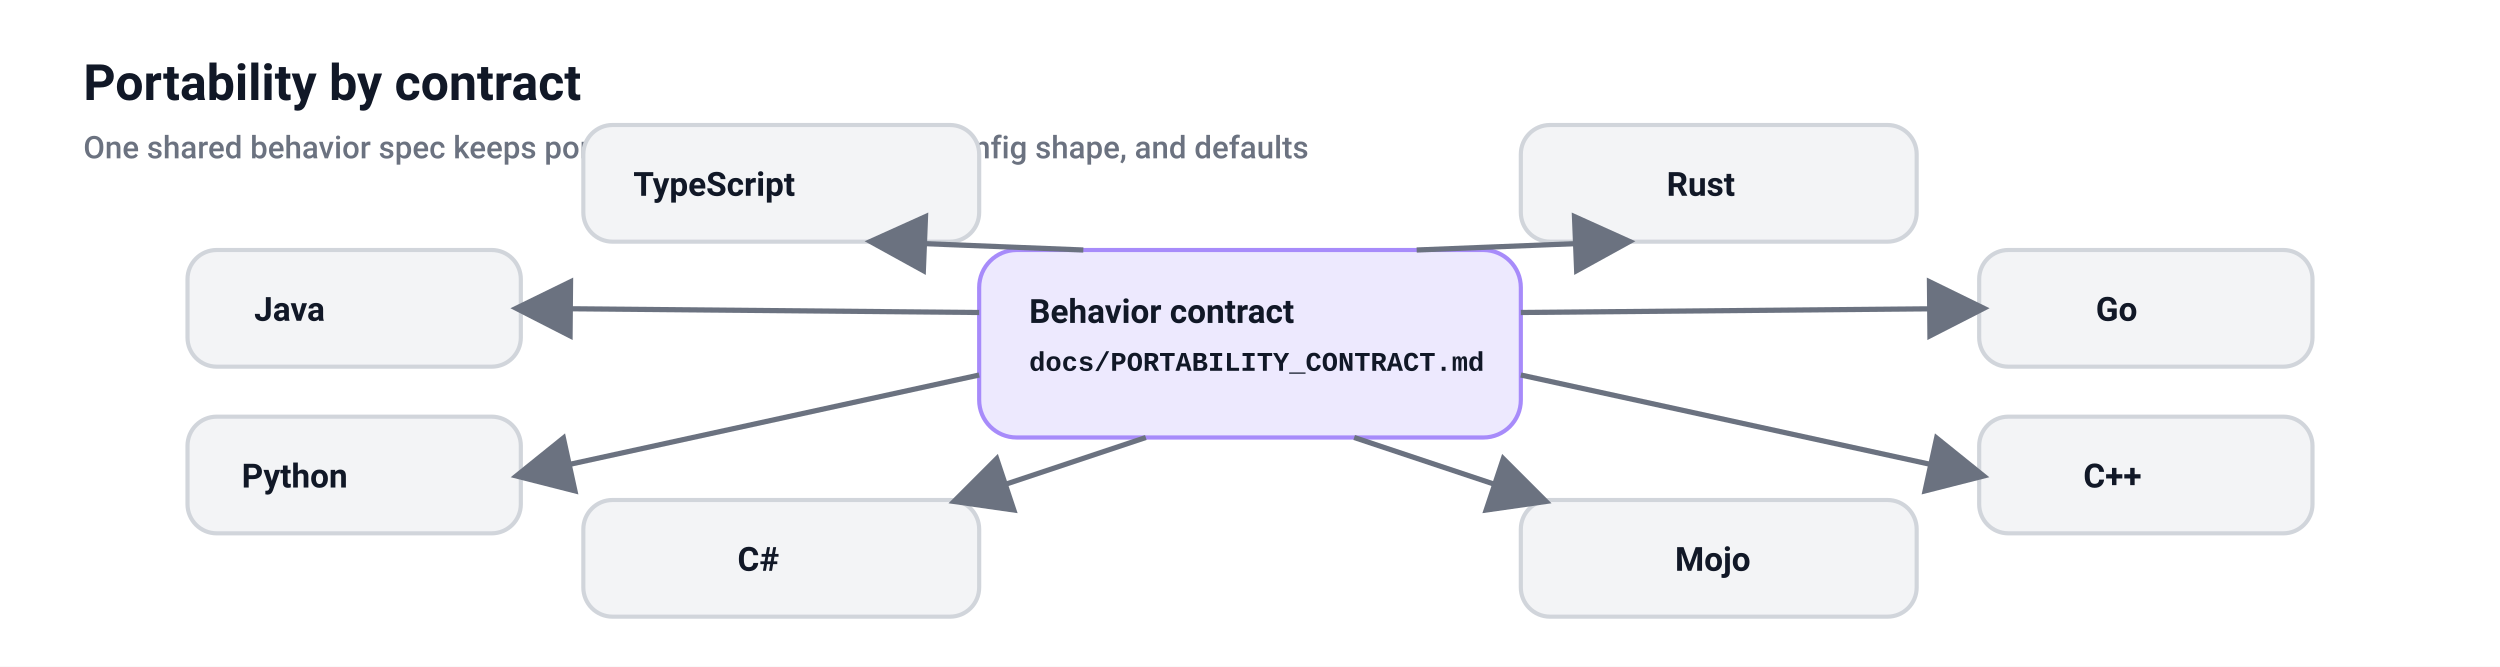
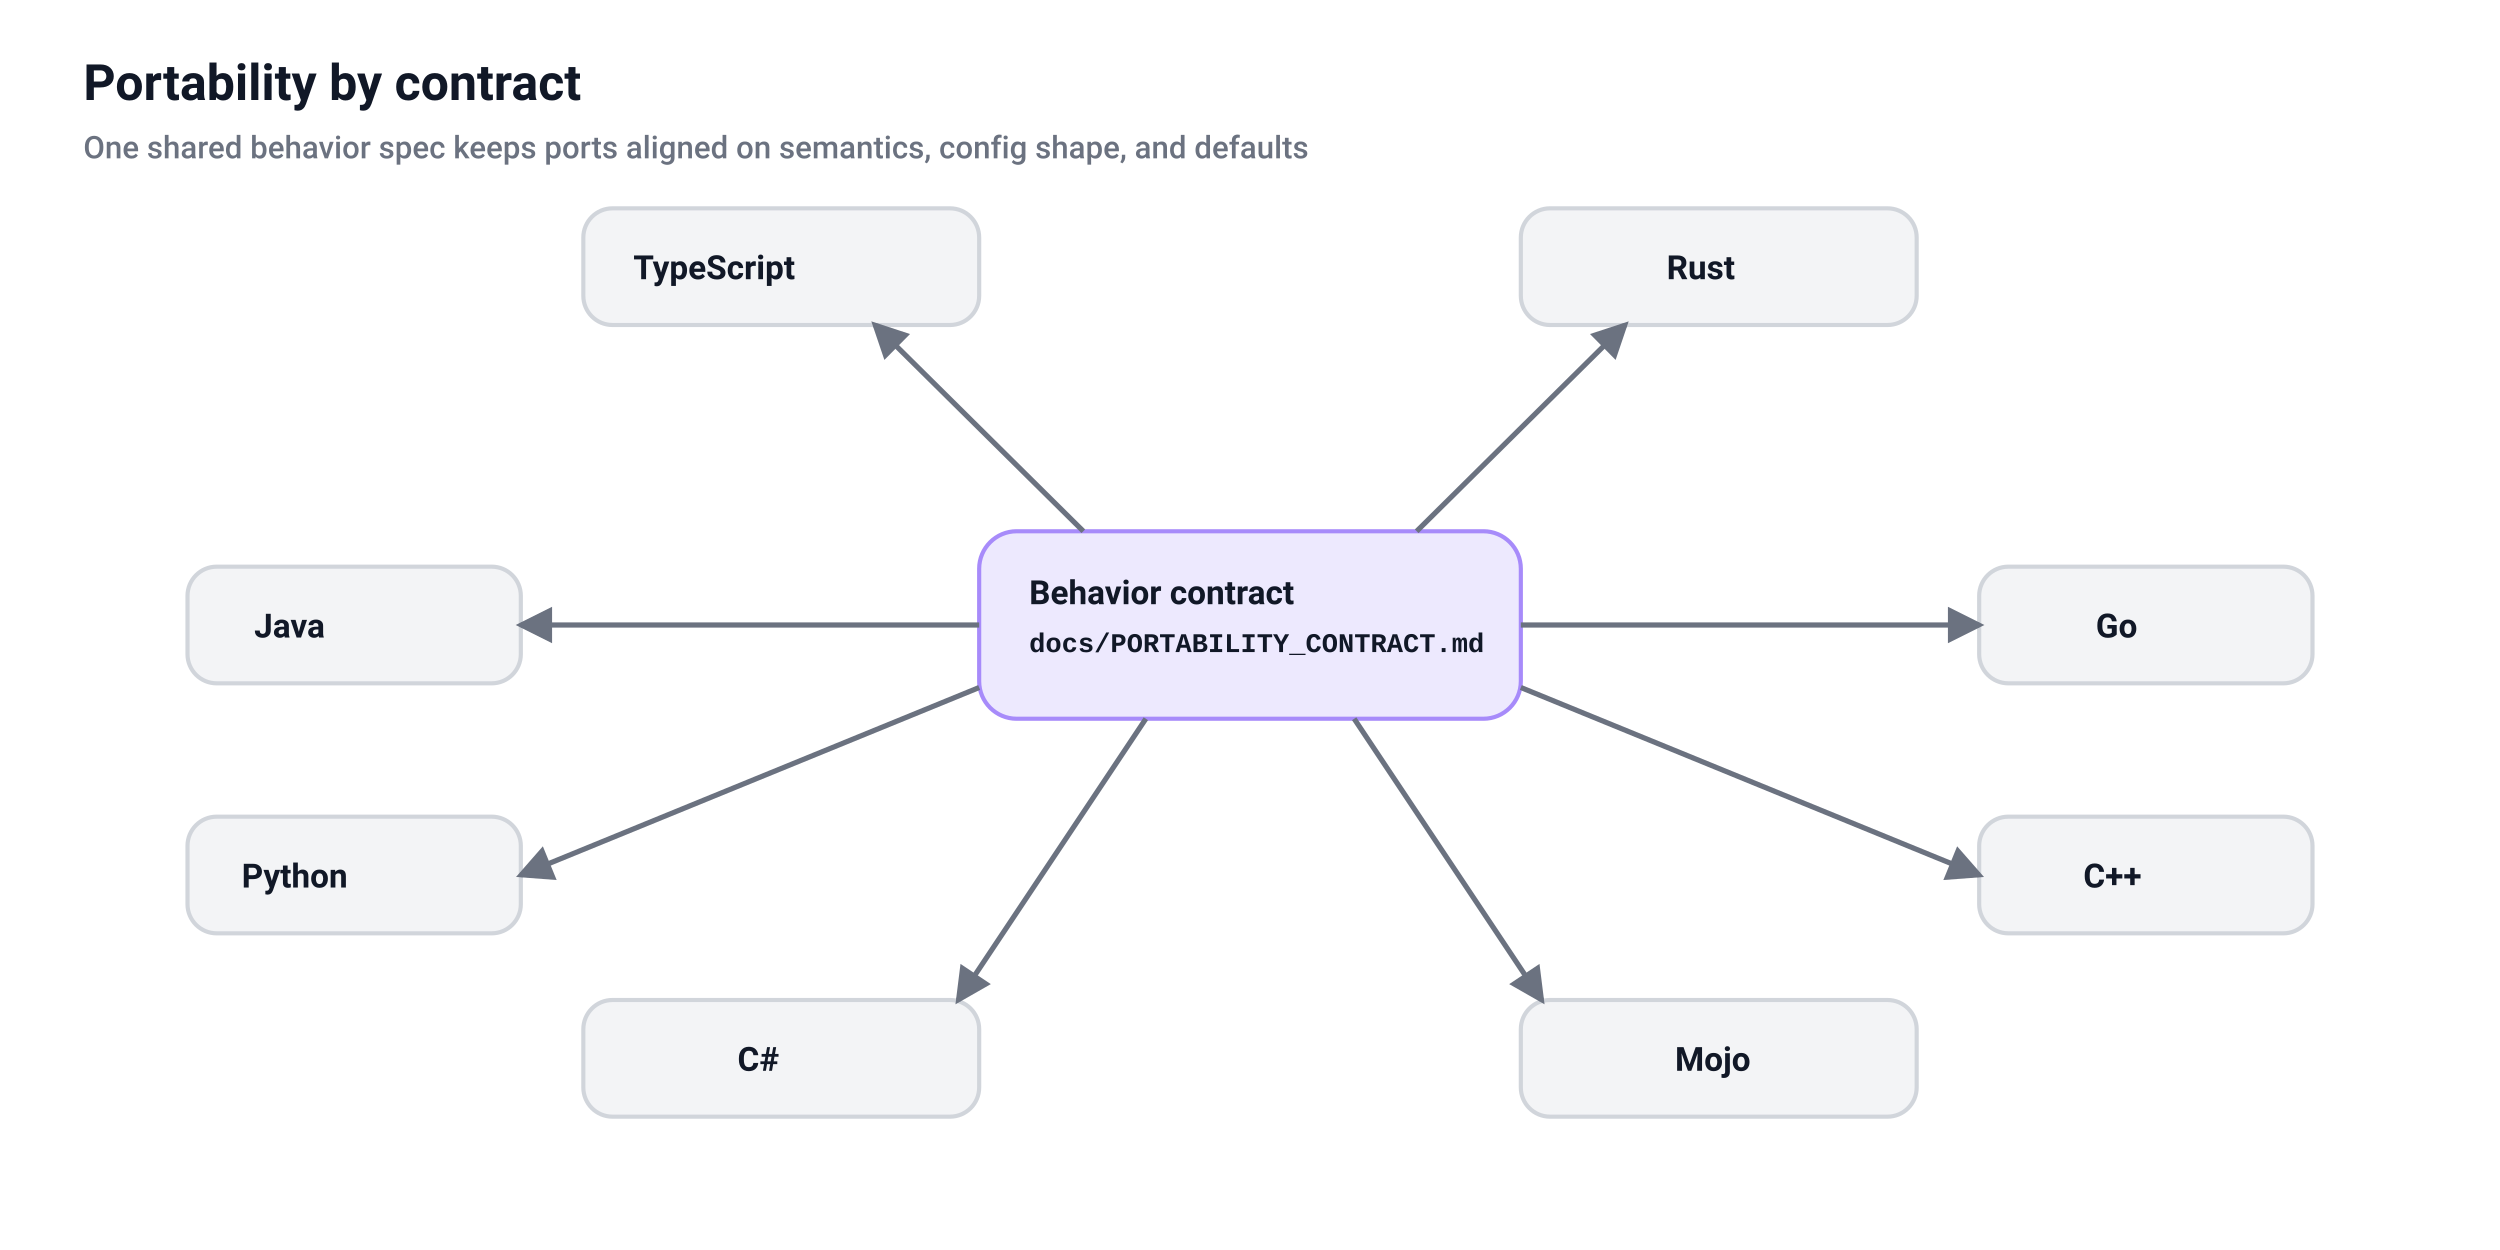
- <svg xmlns="http://www.w3.org/2000/svg" width="1200" height="320" viewBox="0 0 1200 320" role="img" aria-label="Portability contract drives consistent pipeline semantics across language ports.">
+ <svg xmlns="http://www.w3.org/2000/svg" width="1200" height="600" viewBox="0 0 1200 600" role="img" aria-label="Portability contract drives consistent pipeline semantics across language ports.">
  <defs>
    <style>
      .title { font: 700 24px system-ui, -apple-system, Segoe UI, Roboto, Helvetica, Arial, sans-serif; fill: #111827; }
      .subtitle { font: 500 15px system-ui, -apple-system, Segoe UI, Roboto, Helvetica, Arial, sans-serif; fill: #6b7280; }
      .heading { font: 700 16px system-ui, -apple-system, Segoe UI, Roboto, Helvetica, Arial, sans-serif; fill: #111827; }
      .mono { font: 600 13px ui-monospace, SFMono-Regular, Menlo, Monaco, Consolas, "Liberation Mono", "Courier New", monospace; fill: #111827; }
      .box { stroke-width: 2; }
    </style>
-     <marker id="arrow" markerWidth="12" markerHeight="12" refX="10" refY="6" orient="auto">
-       <path d="M0,0 L12,6 L0,12 Z" fill="#6b7280" />
+     <marker id="arrow" markerWidth="7" markerHeight="7" refX="6" refY="3.5" orient="auto">
+       <path d="M0,0 L7,3.5 L0,7 Z" fill="#6b7280" />
    </marker>
  </defs>
-   <rect x="0" y="0" width="1200" height="320" fill="#ffffff" />
+   <rect x="0" y="0" width="1200" height="600" fill="#ffffff" />
  <text x="40" y="48" class="title">Portability by contract</text>
  <text x="40" y="76" class="subtitle">One shared behavior spec keeps ports aligned on semantics, config shape, and defaults</text>
-   <rect x="470" y="120" width="260" height="90" rx="18" fill="#ede9fe" stroke="#a78bfa" class="box" />
-   <text x="494" y="155" class="heading">Behavior contract</text>
-   <text x="494" y="178" class="mono">docs/PORTABILITY_CONTRACT.md</text>
-   <rect x="90" y="120" width="160" height="56" rx="14" fill="#f3f4f6" stroke="#d1d5db" class="box" />
-   <text x="122" y="154" class="heading">Java</text>
-   <rect x="90" y="200" width="160" height="56" rx="14" fill="#f3f4f6" stroke="#d1d5db" class="box" />
-   <text x="116" y="234" class="heading">Python</text>
-   <rect x="280" y="60" width="190" height="56" rx="14" fill="#f3f4f6" stroke="#d1d5db" class="box" />
-   <text x="304" y="94" class="heading">TypeScript</text>
-   <rect x="730" y="60" width="190" height="56" rx="14" fill="#f3f4f6" stroke="#d1d5db" class="box" />
-   <text x="800" y="94" class="heading">Rust</text>
-   <rect x="950" y="120" width="160" height="56" rx="14" fill="#f3f4f6" stroke="#d1d5db" class="box" />
-   <text x="1006" y="154" class="heading">Go</text>
-   <rect x="950" y="200" width="160" height="56" rx="14" fill="#f3f4f6" stroke="#d1d5db" class="box" />
-   <text x="1000" y="234" class="heading">C++</text>
-   <rect x="730" y="240" width="190" height="56" rx="14" fill="#f3f4f6" stroke="#d1d5db" class="box" />
-   <text x="804" y="274" class="heading">Mojo</text>
-   <rect x="280" y="240" width="190" height="56" rx="14" fill="#f3f4f6" stroke="#d1d5db" class="box" />
-   <text x="354" y="274" class="heading">C#</text>
-   <line x1="470" y1="150" x2="250" y2="148" stroke="#6b7280" stroke-width="2.5" marker-end="url(#arrow)" />
-   <line x1="470" y1="180" x2="250" y2="228" stroke="#6b7280" stroke-width="2.5" marker-end="url(#arrow)" />
-   <line x1="520" y1="120" x2="420" y2="116" stroke="#6b7280" stroke-width="2.5" marker-end="url(#arrow)" />
-   <line x1="680" y1="120" x2="780" y2="116" stroke="#6b7280" stroke-width="2.5" marker-end="url(#arrow)" />
-   <line x1="730" y1="150" x2="950" y2="148" stroke="#6b7280" stroke-width="2.5" marker-end="url(#arrow)" />
-   <line x1="730" y1="180" x2="950" y2="228" stroke="#6b7280" stroke-width="2.5" marker-end="url(#arrow)" />
-   <line x1="650" y1="210" x2="740" y2="240" stroke="#6b7280" stroke-width="2.5" marker-end="url(#arrow)" />
-   <line x1="550" y1="210" x2="460" y2="240" stroke="#6b7280" stroke-width="2.5" marker-end="url(#arrow)" />
+   <rect x="470" y="255" width="260" height="90" rx="18" fill="#ede9fe" stroke="#a78bfa" class="box" />
+   <text x="494" y="290" class="heading">Behavior contract</text>
+   <text x="494" y="313" class="mono">docs/PORTABILITY_CONTRACT.md</text>
+   <rect x="90" y="272" width="160" height="56" rx="14" fill="#f3f4f6" stroke="#d1d5db" class="box" />
+   <text x="122" y="306" class="heading">Java</text>
+   <rect x="90" y="392" width="160" height="56" rx="14" fill="#f3f4f6" stroke="#d1d5db" class="box" />
+   <text x="116" y="426" class="heading">Python</text>
+   <rect x="280" y="100" width="190" height="56" rx="14" fill="#f3f4f6" stroke="#d1d5db" class="box" />
+   <text x="304" y="134" class="heading">TypeScript</text>
+   <rect x="730" y="100" width="190" height="56" rx="14" fill="#f3f4f6" stroke="#d1d5db" class="box" />
+   <text x="800" y="134" class="heading">Rust</text>
+   <rect x="950" y="272" width="160" height="56" rx="14" fill="#f3f4f6" stroke="#d1d5db" class="box" />
+   <text x="1006" y="306" class="heading">Go</text>
+   <rect x="950" y="392" width="160" height="56" rx="14" fill="#f3f4f6" stroke="#d1d5db" class="box" />
+   <text x="1000" y="426" class="heading">C++</text>
+   <rect x="730" y="480" width="190" height="56" rx="14" fill="#f3f4f6" stroke="#d1d5db" class="box" />
+   <text x="804" y="514" class="heading">Mojo</text>
+   <rect x="280" y="480" width="190" height="56" rx="14" fill="#f3f4f6" stroke="#d1d5db" class="box" />
+   <text x="354" y="514" class="heading">C#</text>
+   <line x1="470" y1="300" x2="250" y2="300" stroke="#6b7280" stroke-width="2.5" marker-end="url(#arrow)" />
+   <line x1="470" y1="330" x2="250" y2="420" stroke="#6b7280" stroke-width="2.5" marker-end="url(#arrow)" />
+   <line x1="520" y1="255" x2="420" y2="156" stroke="#6b7280" stroke-width="2.5" marker-end="url(#arrow)" />
+   <line x1="680" y1="255" x2="780" y2="156" stroke="#6b7280" stroke-width="2.5" marker-end="url(#arrow)" />
+   <line x1="730" y1="300" x2="950" y2="300" stroke="#6b7280" stroke-width="2.5" marker-end="url(#arrow)" />
+   <line x1="730" y1="330" x2="950" y2="420" stroke="#6b7280" stroke-width="2.5" marker-end="url(#arrow)" />
+   <line x1="650" y1="345" x2="740" y2="480" stroke="#6b7280" stroke-width="2.5" marker-end="url(#arrow)" />
+   <line x1="550" y1="345" x2="460" y2="480" stroke="#6b7280" stroke-width="2.5" marker-end="url(#arrow)" />
</svg>
